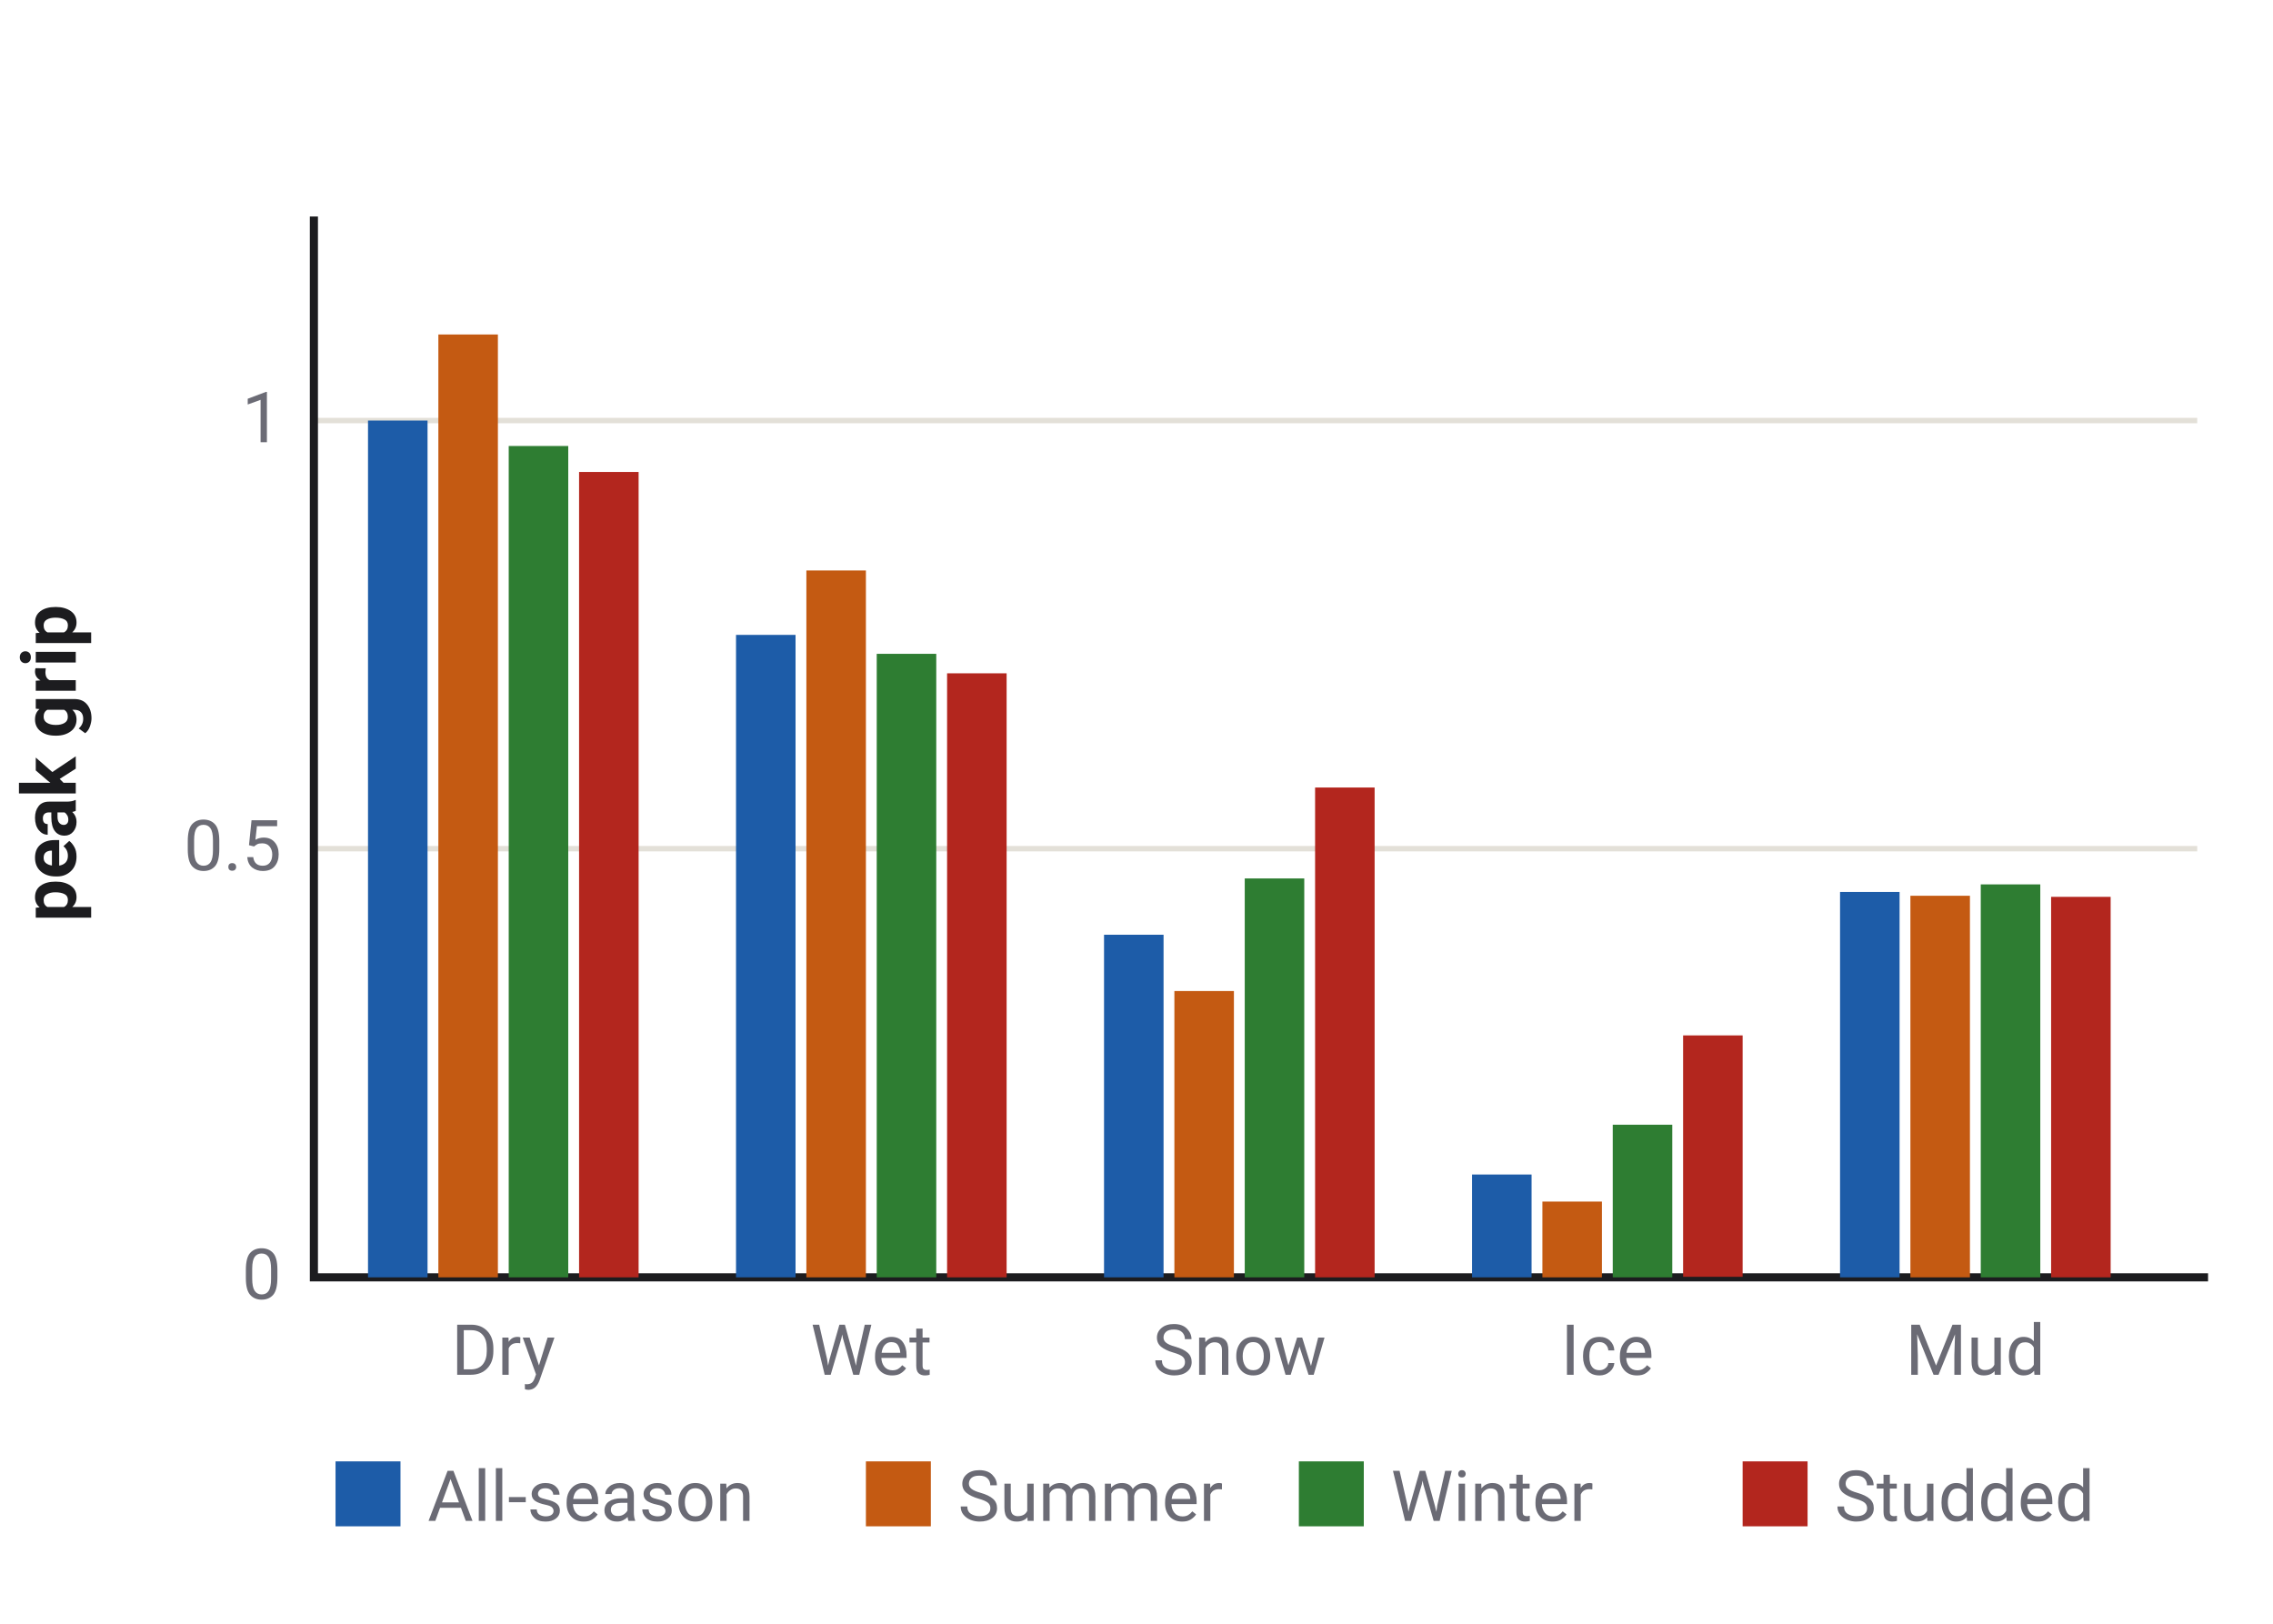
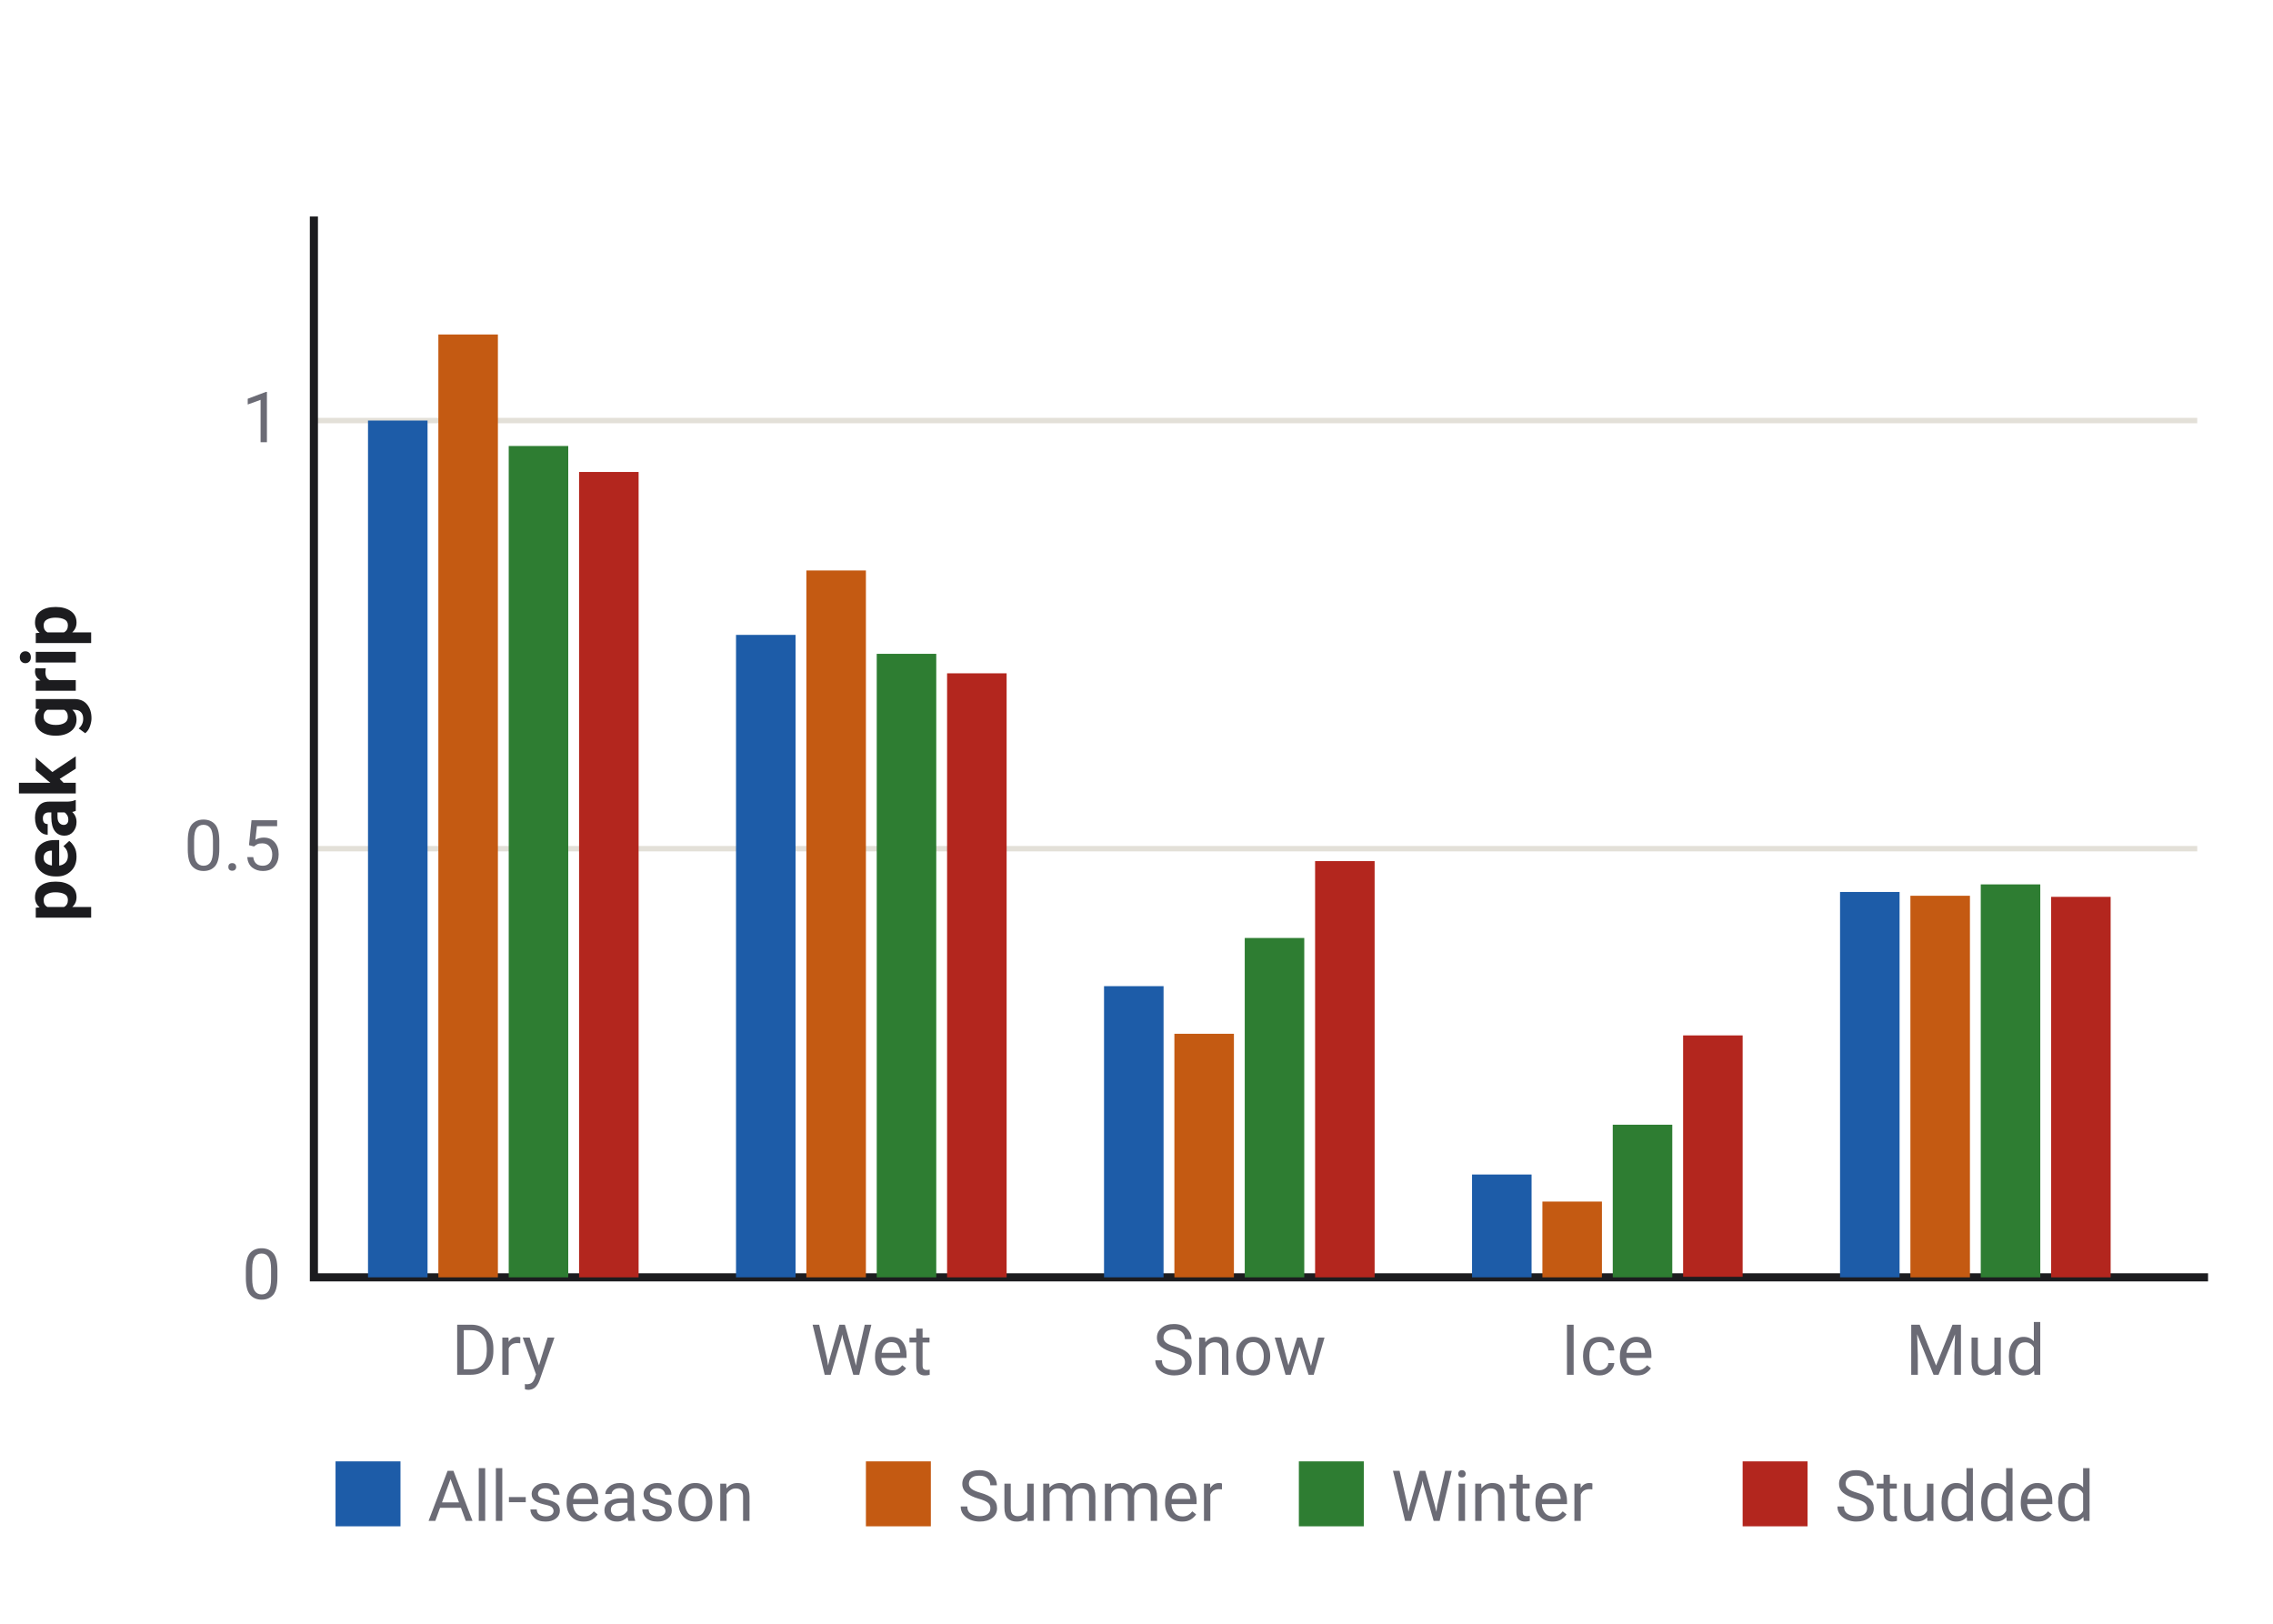
<svg xmlns="http://www.w3.org/2000/svg" viewBox="0 0 420 300" width="420" height="300">
  <style>
.sf-t{font:600 14px system-ui,-apple-system,"Segoe UI",Roboto,sans-serif;fill:var(--fig-ink,#1c1c1f)}
.sf-s{font:13px system-ui,-apple-system,"Segoe UI",Roboto,sans-serif;fill:var(--fig-muted,#6b6b75)}
.sf-axis{stroke:var(--fig-ink,#1c1c1f);stroke-width:1.5;fill:none}
.sf-grid{stroke:var(--fig-grid,#e3e0d8);stroke-width:1;fill:none}
.sf-blue{fill:var(--fig-blue,#1d5ca8)}.sf-orange{fill:var(--fig-orange,#c45a12)}
.sf-green{fill:var(--fig-green,#2e7d32)}.sf-red{fill:var(--fig-red,#b3261e)}
@media (prefers-color-scheme:dark){
.sf-t{fill:var(--fig-ink,#e9e7e2)}.sf-s{fill:var(--fig-muted,#a6a6b0)}.sf-axis{stroke:var(--fig-ink,#e9e7e2)}
.sf-grid{stroke:var(--fig-grid,#30323a)}.sf-blue{fill:var(--fig-blue,#8ab6ff)}.sf-orange{fill:var(--fig-orange,#f0a060)}
.sf-green{fill:var(--fig-green,#7cc884)}.sf-red{fill:var(--fig-red,#f08a80)}}
</style>
  <line class="sf-grid" x1="58" y1="156.8" x2="406" y2="156.8" />
  <text class="sf-s" x="52" y="160.8" text-anchor="end">0.5</text>
  <line class="sf-grid" x1="58" y1="77.7" x2="406" y2="77.7" />
  <text class="sf-s" x="52" y="81.7" text-anchor="end">1</text>
  <text class="sf-s" x="52" y="240" text-anchor="end">0</text>
  <path class="sf-axis" d="M58,40 L58,236 L408,236" />
  <text class="sf-t" x="14" y="141" text-anchor="middle" transform="rotate(-90 14 141)">peak grip</text>
  <rect class="sf-blue" x="68.0" y="77.7" width="11" height="158.3" />
  <rect class="sf-orange" x="81.0" y="61.8" width="11" height="174.2" />
  <rect class="sf-green" x="94.0" y="82.4" width="11" height="153.6" />
  <rect class="sf-red" x="107.0" y="87.2" width="11" height="148.8" />
  <text class="sf-s" x="93.0" y="254" text-anchor="middle">Dry</text>
  <rect class="sf-blue" x="136.0" y="117.3" width="11" height="118.7" />
  <rect class="sf-orange" x="149.0" y="105.4" width="11" height="130.6" />
  <rect class="sf-green" x="162.0" y="120.8" width="11" height="115.2" />
  <rect class="sf-red" x="175.0" y="124.4" width="11" height="111.6" />
  <text class="sf-s" x="161.0" y="254" text-anchor="middle">Wet</text>
-   <rect class="sf-blue" x="204.0" y="172.7" width="11" height="63.3" />
-   <rect class="sf-orange" x="217.0" y="183.1" width="11" height="52.9" />
-   <rect class="sf-green" x="230.0" y="162.3" width="11" height="73.7" />
-   <rect class="sf-red" x="243.0" y="145.5" width="11" height="90.5" />
+   <rect class="sf-blue" x="204.0" y="182.2" width="11" height="53.8" />
+   <rect class="sf-orange" x="217.0" y="191.0" width="11" height="45.0" />
+   <rect class="sf-green" x="230.0" y="173.3" width="11" height="62.7" />
+   <rect class="sf-red" x="243.0" y="159.1" width="11" height="76.9" />
  <text class="sf-s" x="229.0" y="254" text-anchor="middle">Snow</text>
  <rect class="sf-blue" x="272.0" y="217.0" width="11" height="19.0" />
  <rect class="sf-orange" x="285.0" y="222.0" width="11" height="14.0" />
  <rect class="sf-green" x="298.0" y="207.8" width="11" height="28.2" />
  <rect class="sf-red" x="311.0" y="191.3" width="11" height="44.6" />
  <text class="sf-s" x="297.0" y="254" text-anchor="middle">Ice</text>
  <rect class="sf-blue" x="340.0" y="164.8" width="11" height="71.2" />
  <rect class="sf-orange" x="353.0" y="165.5" width="11" height="70.5" />
  <rect class="sf-green" x="366.0" y="163.4" width="11" height="72.6" />
  <rect class="sf-red" x="379.0" y="165.7" width="11" height="70.3" />
  <text class="sf-s" x="365.0" y="254" text-anchor="middle">Mud</text>
  <rect class="sf-blue" x="62" y="270" width="12" height="12" />
  <text class="sf-s" x="79" y="281">All-season</text>
  <rect class="sf-orange" x="160" y="270" width="12" height="12" />
  <text class="sf-s" x="177" y="281">Summer</text>
  <rect class="sf-green" x="240" y="270" width="12" height="12" />
  <text class="sf-s" x="257" y="281">Winter</text>
  <rect class="sf-red" x="322" y="270" width="12" height="12" />
  <text class="sf-s" x="339" y="281">Studded</text>
</svg>
